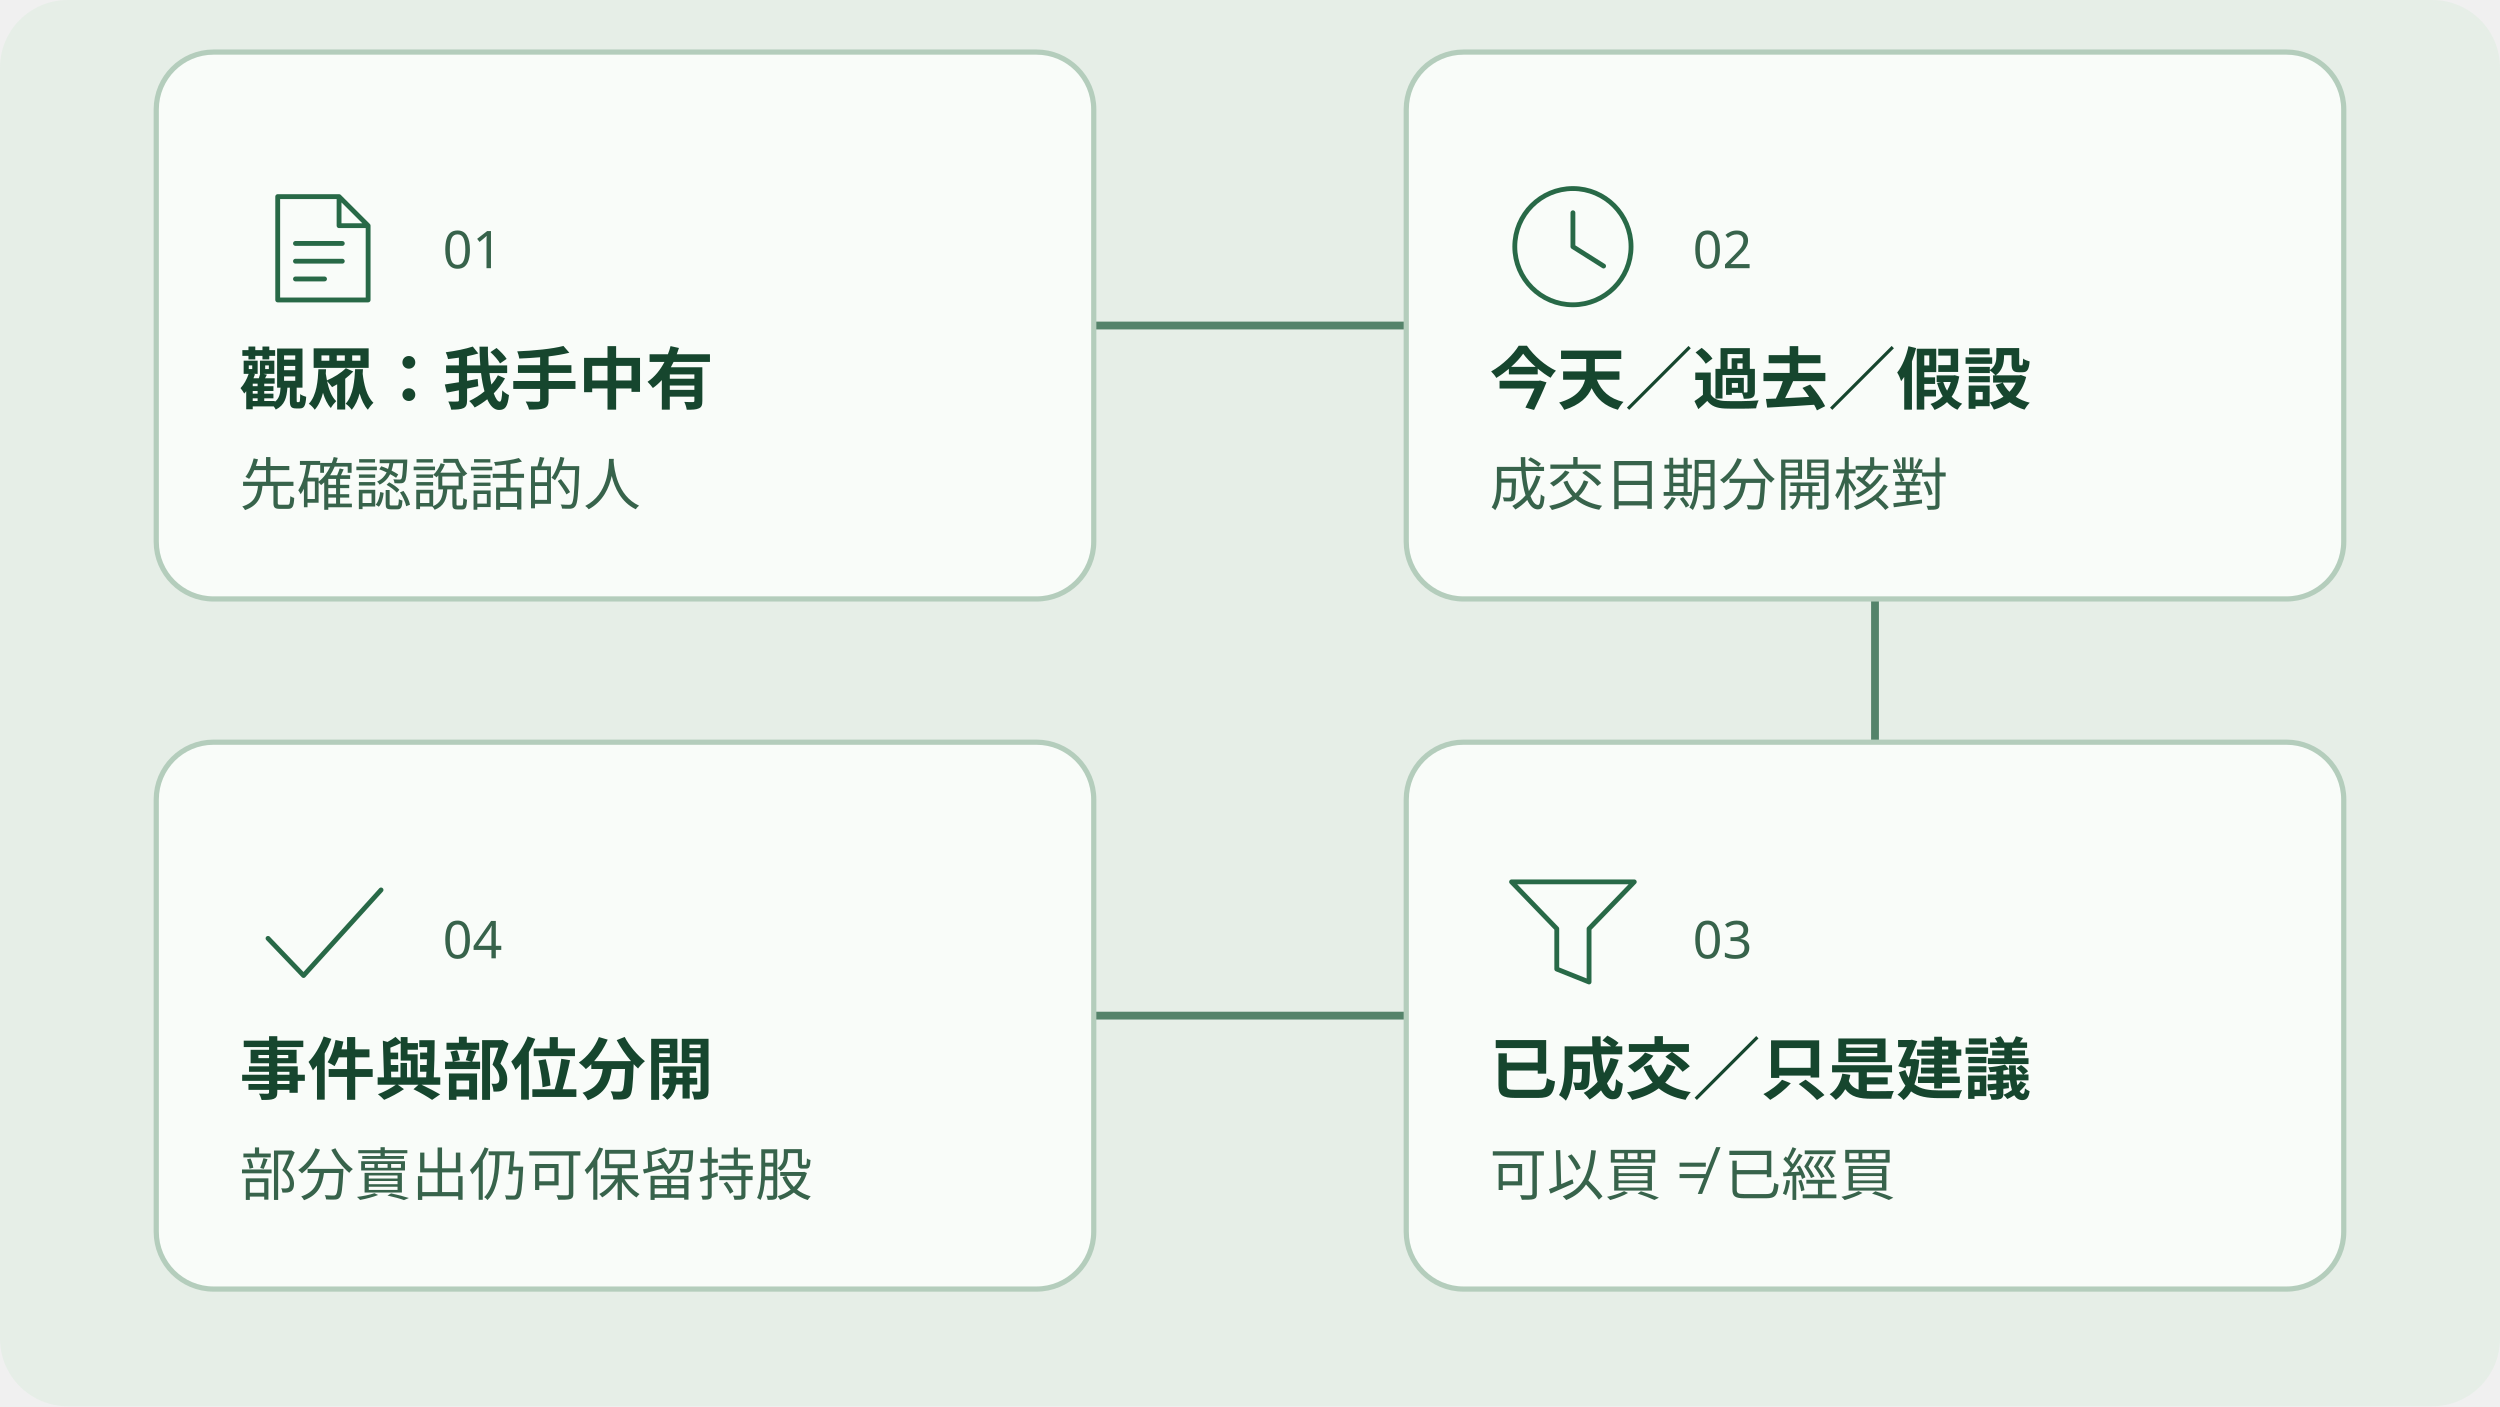
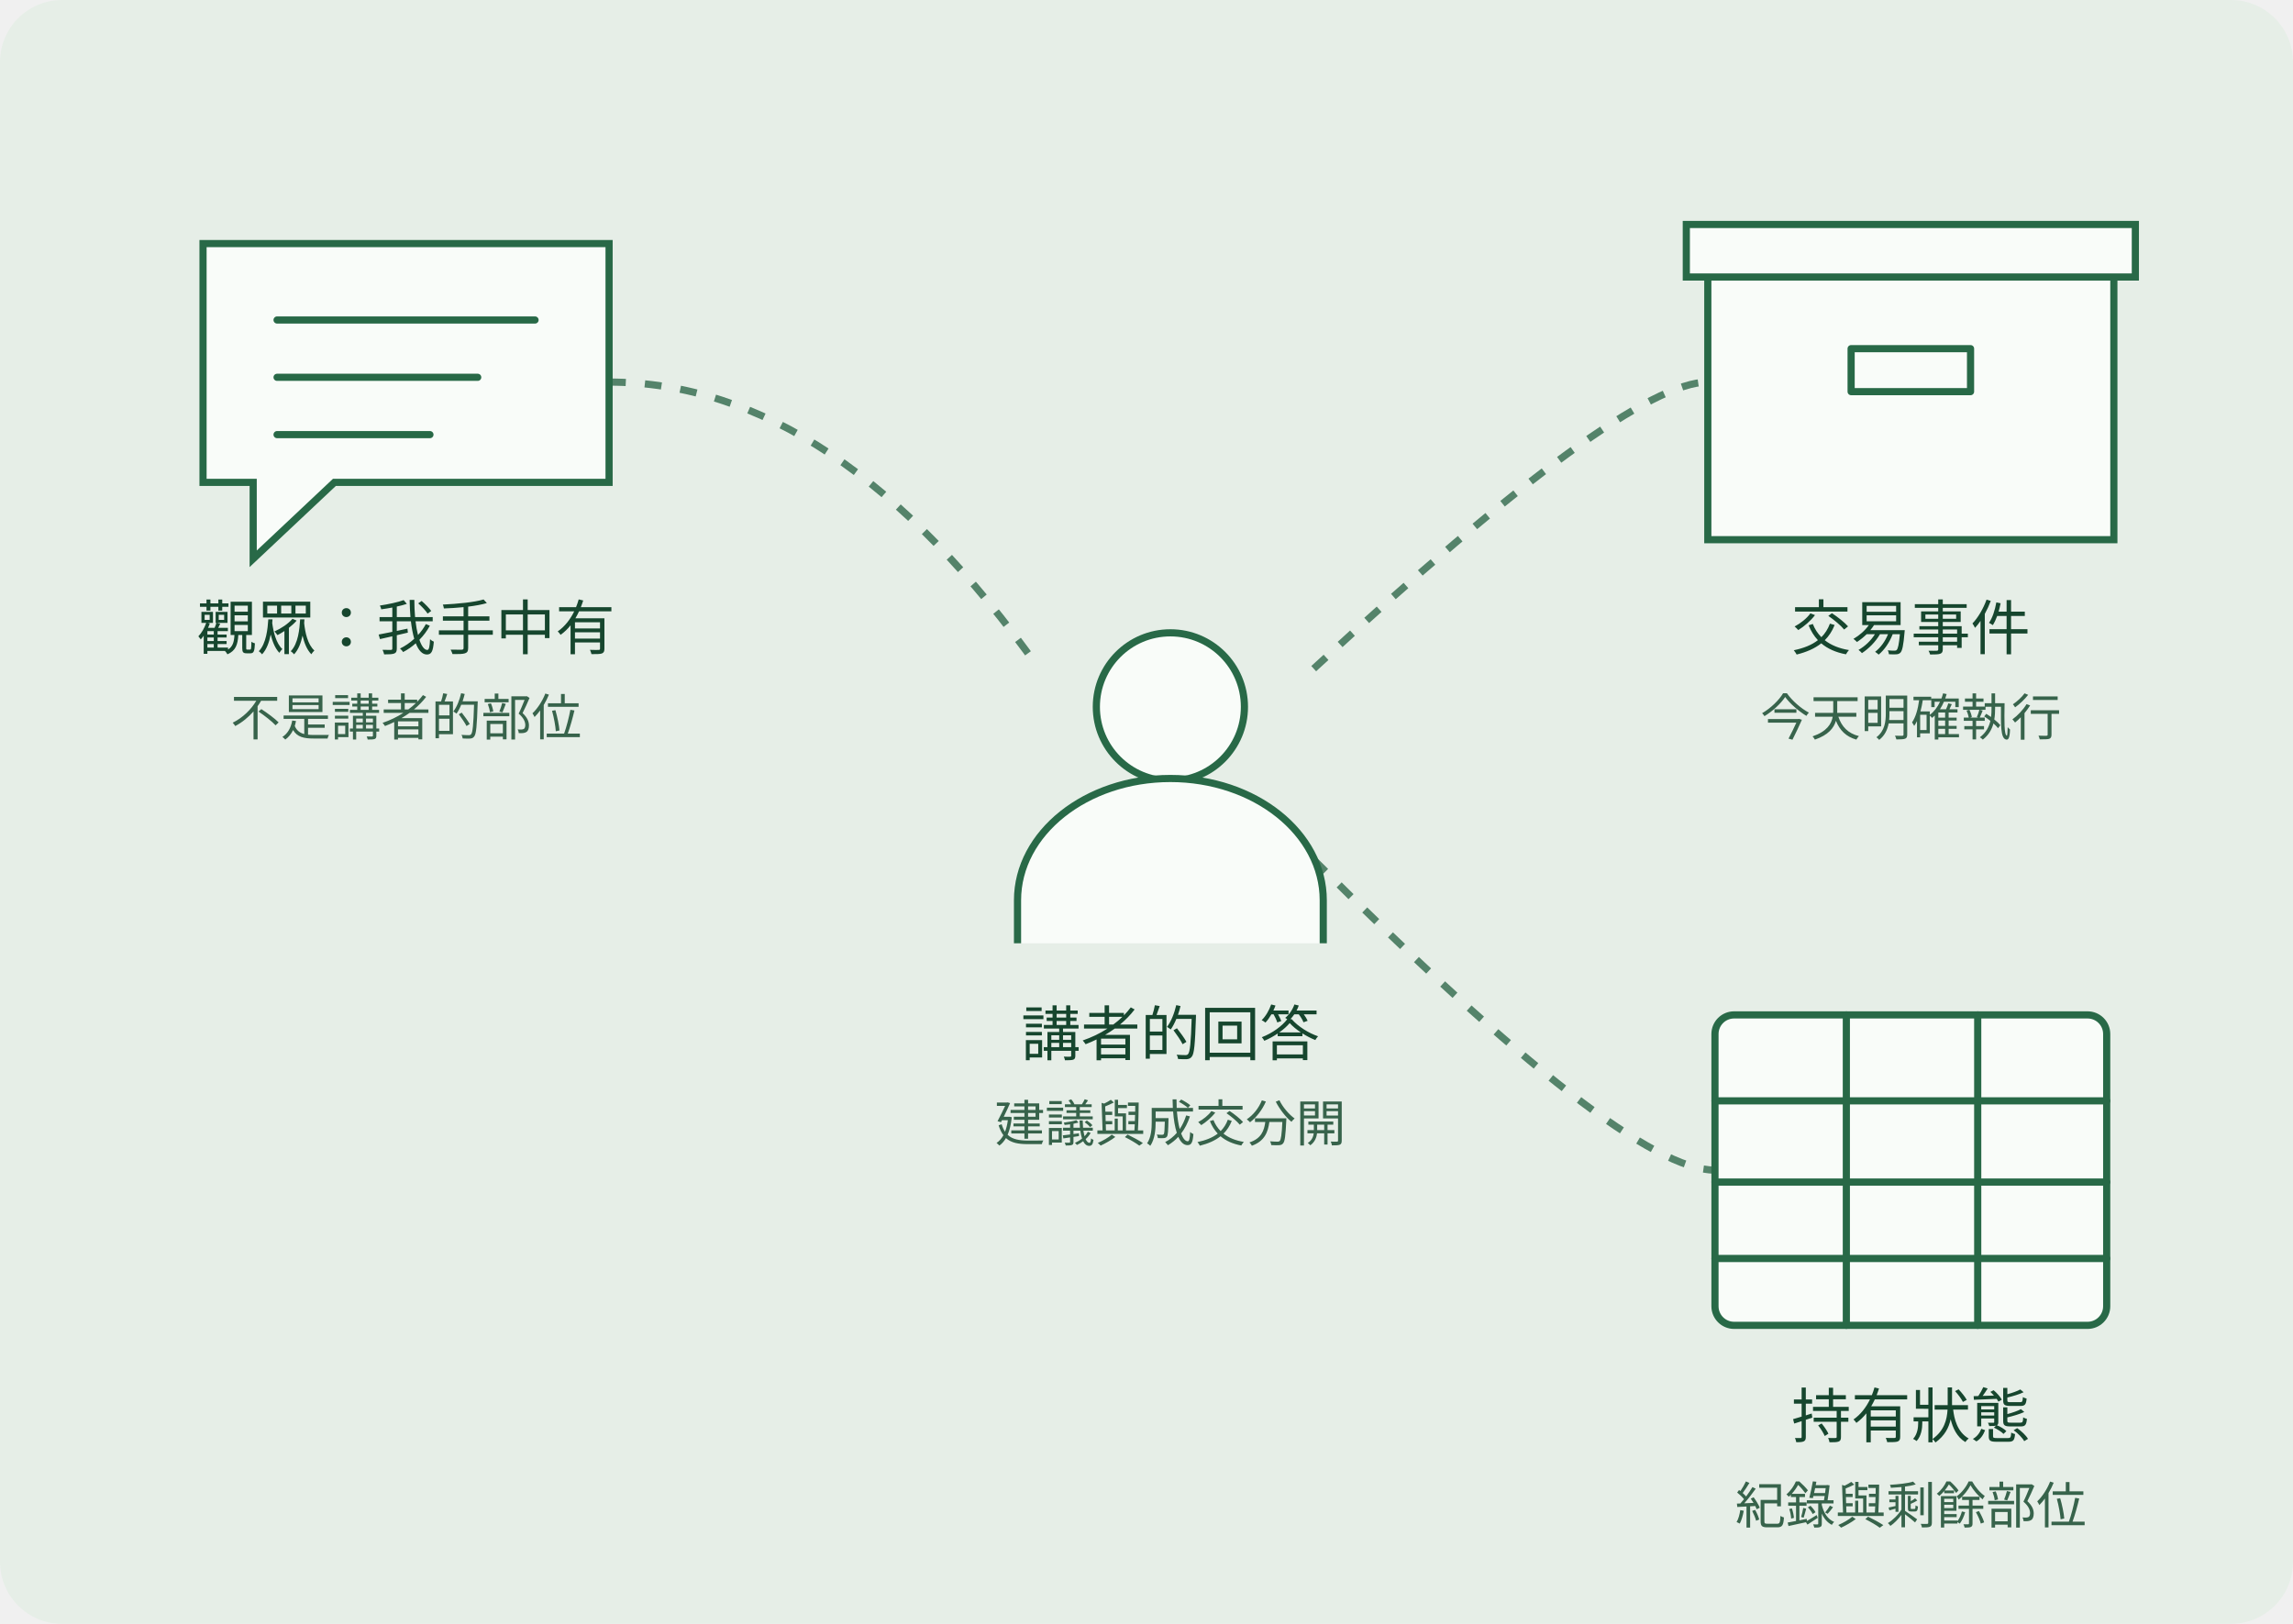
- <svg xmlns="http://www.w3.org/2000/svg" class="book-art" role="img" aria-label="先問誰、哪一天、什麼動作" viewBox="0 0 960 540">
-   <rect width="960" height="540" rx="26" fill="#e6eee7" />
-   <path d="M420 125H540" data-book-path="0" fill="none" stroke="#54836a" stroke-width="3" />
-   <path d="M720 230V285" data-book-path="1" fill="none" stroke="#54836a" stroke-width="3" />
-   <path d="M540 390H420" data-book-path="2" fill="none" stroke="#54836a" stroke-width="3" />
-   <g data-book-node="0" transform="translate(240,125)">
-     <rect class="bk-node-bg" x="-180" y="-105" width="360" height="210" rx="22" fill="#f9fcf9" stroke="#b4cdbc" stroke-width="2" />
-     <g transform="translate(-116,-34) scale(.62)" fill="none" stroke="#286947" stroke-width="3" stroke-linecap="round" stroke-linejoin="round">
-       <path d="M-28-25h38l18 18v46h-56zM10-25v18h18M-17 4h29M-17 15h29M-17 26h18" />
-     </g>
-     <text x="-70" y="-22" fill="#37634b" font-size="20" font-family="system-ui,sans-serif">01</text>
-     <text class="bk-label" x="-148" y="30" fill="#16462e" font-size="26" font-weight="600" font-family="system-ui,sans-serif">觀眾：我手中有</text>
-     <text x="-148" y="69" fill="#37634b" font-size="22" font-family="system-ui,sans-serif">先確認說話的人</text>
+ <svg xmlns="http://www.w3.org/2000/svg" class="book-art" data-illustration="bespoke" data-mobile-viewbox="0 0 480 1300" viewBox="0 0 960 680" role="img" aria-label="先認誰在說，再分開交易事件與持有狀態">
+   <rect width="960" height="680" rx="26" fill="#e6eee7" />
+   <path data-book-path="0" d="M255 160Q350 160 435 280" data-mobile-d="M230 140H450V320Q450 350 320 350" fill="none" stroke="#54836a" stroke-width="3" stroke-dasharray="7 8" />
+   <path data-book-path="1" d="M550 280Q680 160 715 160" data-mobile-d="M230 440H25V680Q25 710 140 710" fill="none" stroke="#54836a" stroke-width="3" stroke-dasharray="7 8" />
+   <path data-book-path="2" d="M550 360Q680 490 718 490" data-mobile-d="M385 440Q465 1130 412 1130" fill="none" stroke="#54836a" stroke-width="3" stroke-dasharray="7 8" />
+   <g data-book-node="0" transform="translate(170,160)" data-mobile-transform="translate(140,140)">
+     <path class="bk-node-bg" d="M-85-58H85V42H-30L-64 74V42H-85Z" fill="#f9fcf9" stroke="#286947" stroke-width="3" />
+     <path d="M-54-26h108M-54-2h84M-54 22h64" fill="none" stroke="#286947" stroke-width="3" stroke-linecap="round" stroke-linejoin="round" />
+     <text x="0" y="112" text-anchor="middle" fill="#16462e" font-size="25" font-family="system-ui,sans-serif">觀眾：我手中有</text>
+     <text x="0" y="148" text-anchor="middle" fill="#37634b" font-size="21" font-family="system-ui,sans-serif">不是講者的部位</text>
  </g>
-   <g data-book-node="1" transform="translate(720,125)">
-     <rect class="bk-node-bg" x="-180" y="-105" width="360" height="210" rx="22" fill="#f9fcf9" stroke="#b4cdbc" stroke-width="2" />
-     <g transform="translate(-116,-34) scale(.62)" fill="none" stroke="#286947" stroke-width="3" stroke-linecap="round" stroke-linejoin="round">
-       <path d="M0-30a36 36 0 1 0 0 72 36 36 0 1 0 0-72M0-15V6l19 12" />
-     </g>
-     <text x="-70" y="-22" fill="#37634b" font-size="20" font-family="system-ui,sans-serif">02</text>
-     <text class="bk-label" x="-148" y="30" fill="#16462e" font-size="26" font-weight="600" font-family="system-ui,sans-serif">今天／過去／假設</text>
-     <text x="-148" y="69" fill="#37634b" font-size="22" font-family="system-ui,sans-serif">成交日期分開核對</text>
+   <g data-book-node="1" transform="translate(490,330)" data-mobile-transform="translate(320,440)">
+     <circle class="bk-node-bg" cx="0" cy="-34" r="31" fill="#f9fcf9" stroke="#286947" stroke-width="3" />
+     <path d="M-64 65v-18a64 51 0 0 1 128 0v18" fill="#f9fcf9" stroke="#286947" stroke-width="3" />
+     <text x="0" y="112" text-anchor="middle" fill="#16462e" font-size="25" font-family="system-ui,sans-serif">講者的回答</text>
+     <text x="0" y="148" text-anchor="middle" fill="#37634b" font-size="21" font-family="system-ui,sans-serif">建議與成交分開</text>
  </g>
-   <g data-book-node="2" transform="translate(720,390)">
-     <rect class="bk-node-bg" x="-180" y="-105" width="360" height="210" rx="22" fill="#f9fcf9" stroke="#b4cdbc" stroke-width="2" />
-     <g transform="translate(-116,-34) scale(.62)" fill="none" stroke="#286947" stroke-width="3" stroke-linecap="round" stroke-linejoin="round">
-       <path d="M-38-28h76L10 1v33l-20-8V1z" />
-     </g>
-     <text x="-70" y="-22" fill="#37634b" font-size="20" font-family="system-ui,sans-serif">03</text>
-     <text class="bk-label" x="-148" y="30" fill="#16462e" font-size="26" font-weight="600" font-family="system-ui,sans-serif">已成交／只是建議</text>
-     <text x="-148" y="69" fill="#37634b" font-size="22" font-family="system-ui,sans-serif">可以買 ≠ 已經買</text>
+   <g data-book-node="2" transform="translate(800,160)" data-mobile-transform="translate(140,800)">
+     <path class="bk-node-bg" d="M-85-44H85V66H-85ZM-94-66H94V-44H-94Z" fill="#f9fcf9" stroke="#286947" stroke-width="3" />
+     <path d="M-25-14h50v18h-50Z" fill="none" stroke="#286947" stroke-width="3" stroke-linecap="round" stroke-linejoin="round" />
+     <text x="0" y="112" text-anchor="middle" fill="#16462e" font-size="25" font-family="system-ui,sans-serif">交易事件</text>
+     <text x="0" y="148" text-anchor="middle" fill="#37634b" font-size="21" font-family="system-ui,sans-serif">今天明確執行</text>
  </g>
-   <g data-book-node="3" transform="translate(240,390)">
-     <rect class="bk-node-bg" x="-180" y="-105" width="360" height="210" rx="22" fill="#f9fcf9" stroke="#b4cdbc" stroke-width="2" />
-     <g transform="translate(-116,-34) scale(.62)" fill="none" stroke="#286947" stroke-width="3" stroke-linecap="round" stroke-linejoin="round">
-       <path d="M-34 7l22 23L36-23" />
-     </g>
-     <text x="-70" y="-22" fill="#37634b" font-size="20" font-family="system-ui,sans-serif">04</text>
-     <text class="bk-label" x="-148" y="30" fill="#16462e" font-size="26" font-weight="600" font-family="system-ui,sans-serif">事件與部位分開</text>
-     <text x="-148" y="69" fill="#37634b" font-size="22" font-family="system-ui,sans-serif">部分賣出仍可保留持股</text>
+   <g data-book-node="3" transform="translate(800,490)" data-mobile-transform="translate(330,1130)">
+     <rect class="bk-node-bg" x="-82" y="-65" width="164" height="130" rx="8" fill="#f9fcf9" stroke="#286947" stroke-width="3" />
+     <path d="M-82-29H82M-82 5H82M-82 37H82M-27-65V65M28-65V65" fill="none" stroke="#286947" stroke-width="3" stroke-linecap="round" stroke-linejoin="round" />
+     <text x="0" y="112" text-anchor="middle" fill="#16462e" font-size="25" font-family="system-ui,sans-serif">持有狀態</text>
+     <text x="0" y="148" text-anchor="middle" fill="#37634b" font-size="21" font-family="system-ui,sans-serif">紀錄與剩餘部位</text>
  </g>
-   <circle class="book-packet" r="9" fill="#bd5934" stroke="#fff" stroke-width="3" opacity="0" />
+   <circle class="book-packet" r="9" fill="#bd5934" stroke="white" stroke-width="3" opacity="0" />
</svg>
